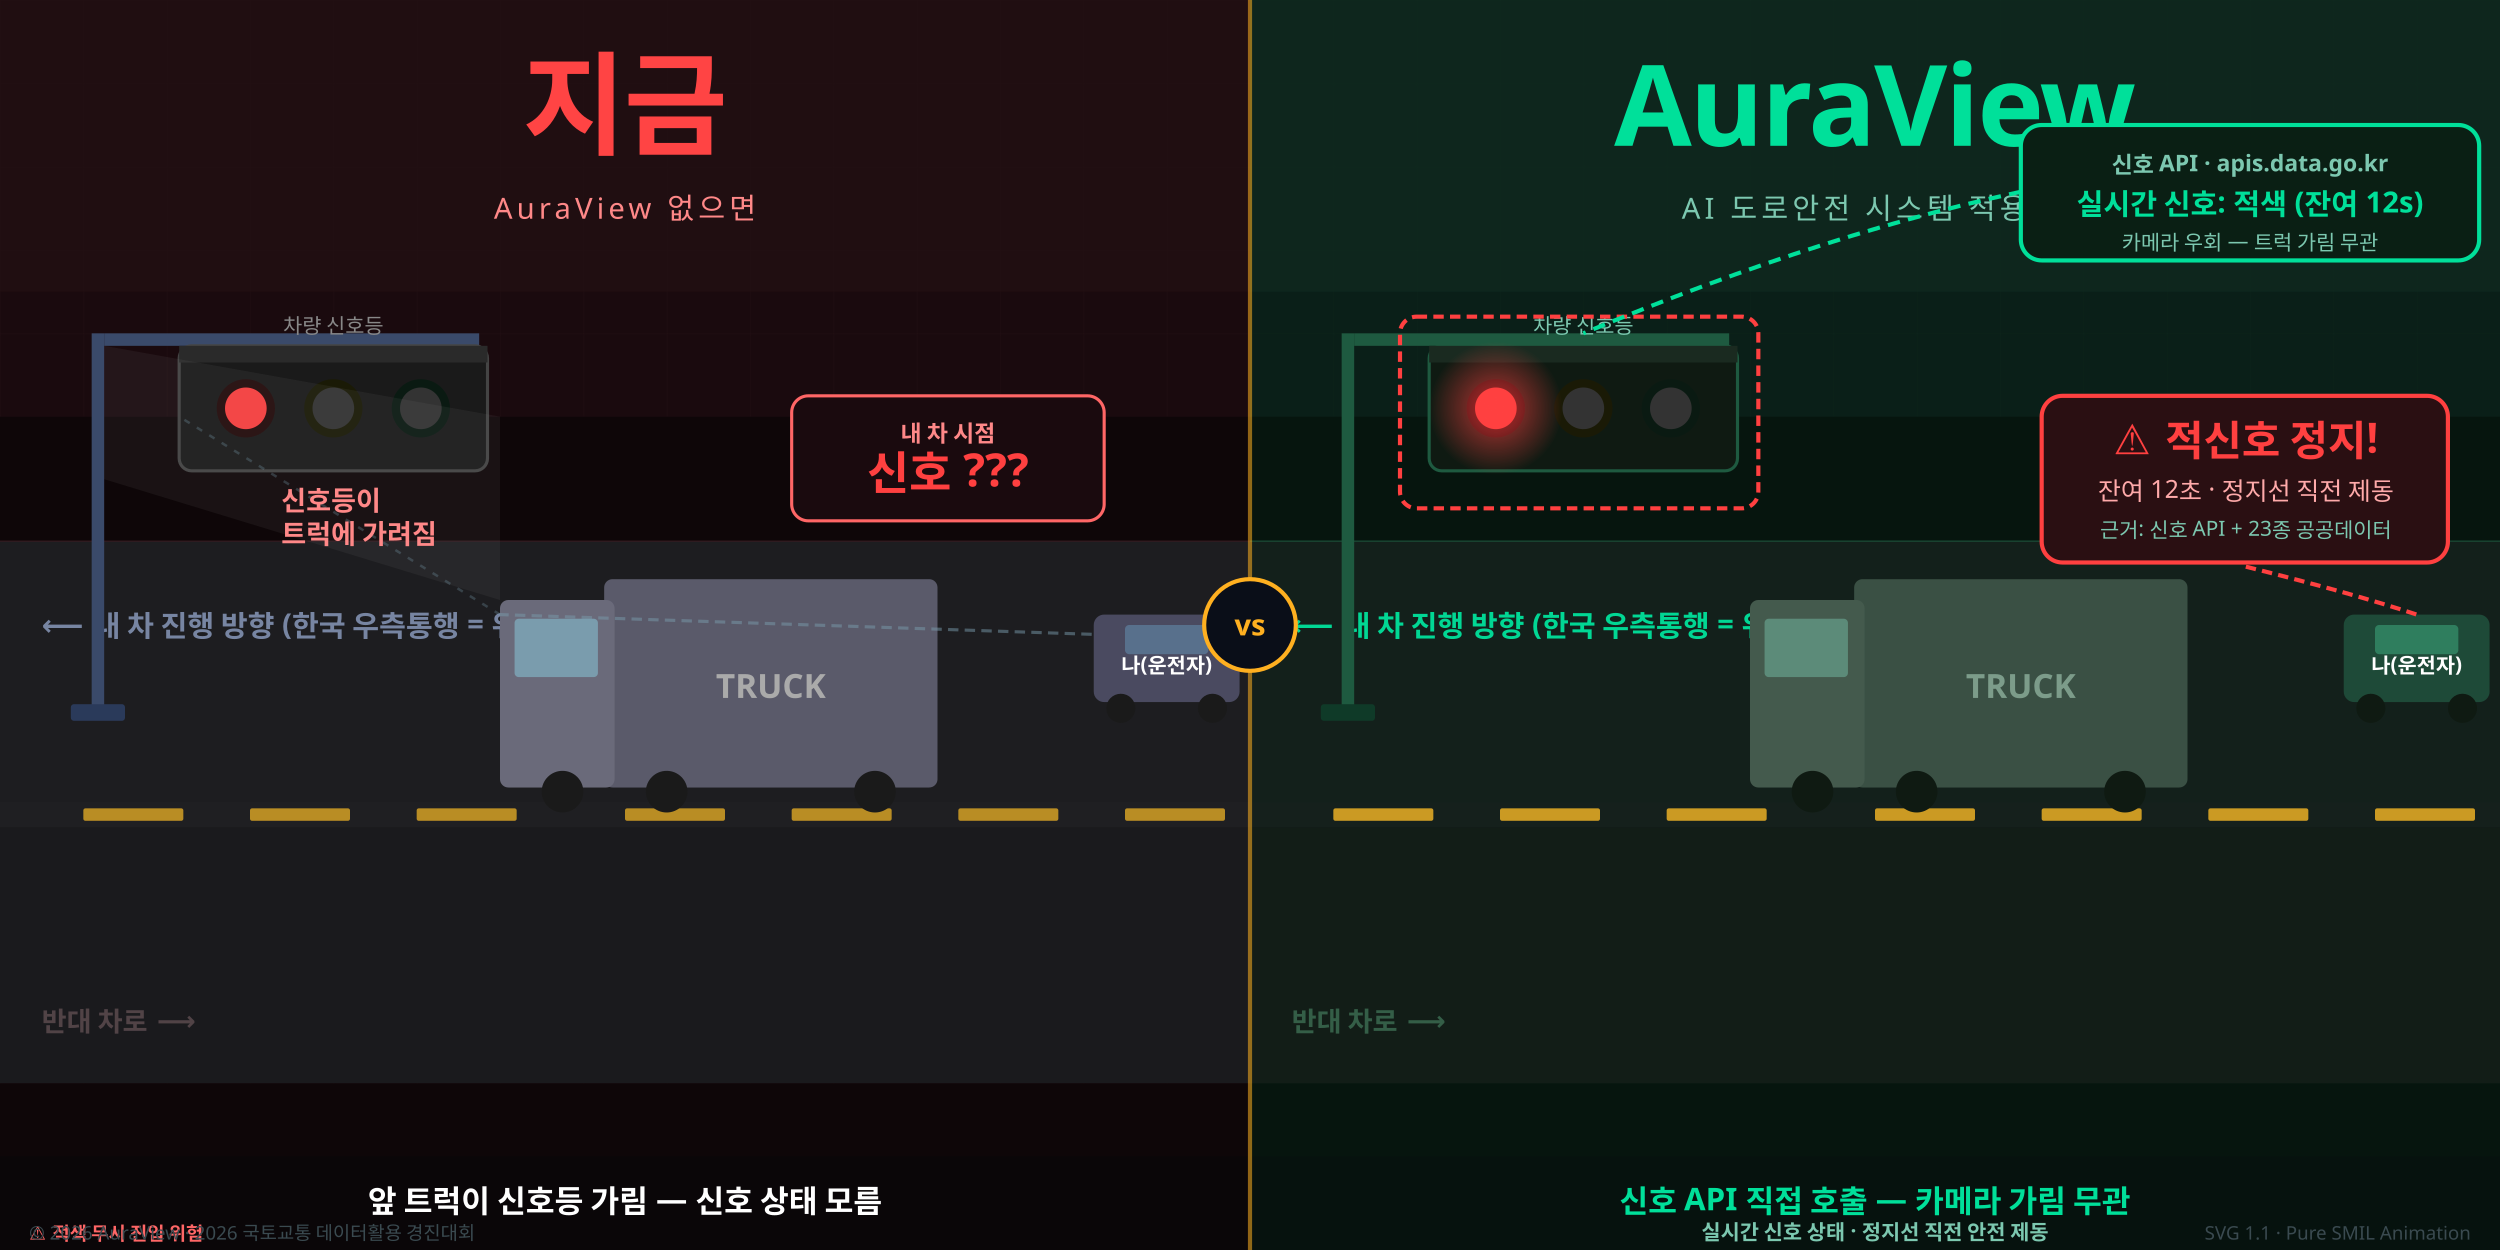
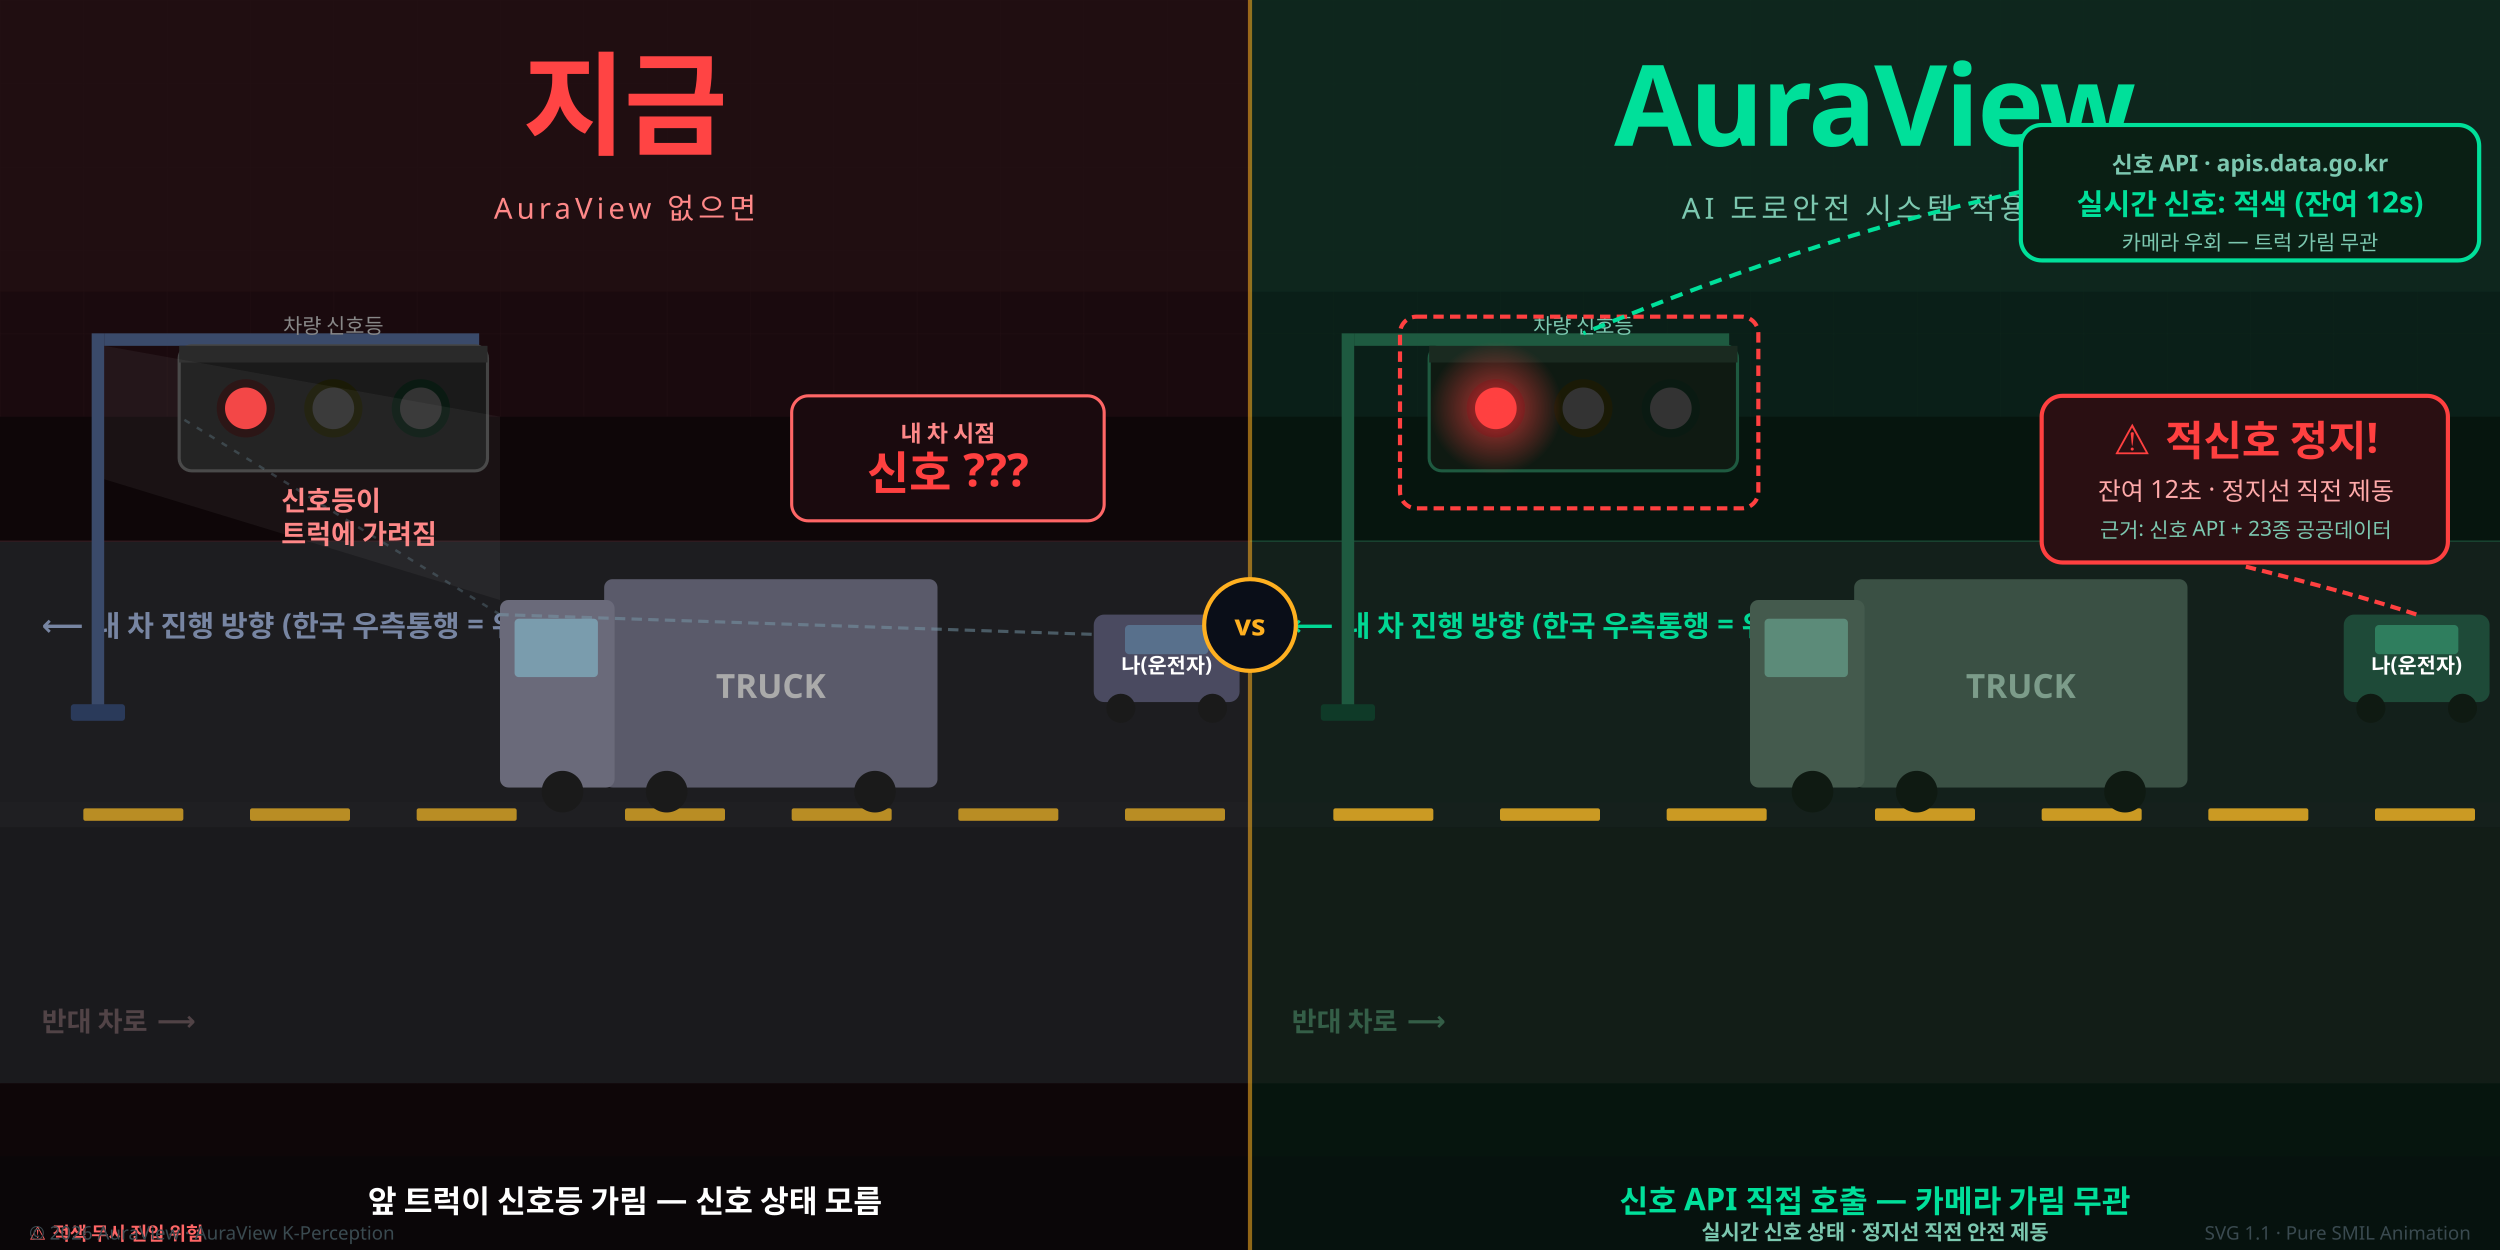
<svg xmlns="http://www.w3.org/2000/svg" viewBox="0 0 1200 600" width="1200" height="600" font-family="'Apple SD Gothic Neo','Malgun Gothic','Noto Sans KR',sans-serif">
  <defs>
    <pattern id="gridL" width="40" height="40" patternUnits="userSpaceOnUse">
      <path d="M40 0 L0 0 0 40" fill="none" stroke="#2A1418" stroke-width="0.4" opacity="0.6" />
    </pattern>
    <pattern id="gridR" width="40" height="40" patternUnits="userSpaceOnUse">
      <path d="M40 0 L0 0 0 40" fill="none" stroke="#0F2A1E" stroke-width="0.4" opacity="0.6" />
    </pattern>
    <radialGradient id="redGlow" cx="50%" cy="50%" r="50%">
      <stop offset="0%" stop-color="#FF4040" stop-opacity="0.7" />
      <stop offset="100%" stop-color="#FF4040" stop-opacity="0" />
    </radialGradient>
    <radialGradient id="greenGlow" cx="50%" cy="50%" r="50%">
      <stop offset="0%" stop-color="#00CC44" stop-opacity="0.9" />
      <stop offset="100%" stop-color="#00CC44" stop-opacity="0" />
    </radialGradient>
  </defs>
  <rect x="0" y="0" width="600" height="600" fill="#1A0A0E" />
  <rect x="0" y="0" width="600" height="600" fill="url(#gridL)" />
  <rect x="0" y="0" width="600" height="140" fill="#220F12" opacity="0.7" />
  <text x="300" y="70" text-anchor="middle" font-size="54" font-weight="900" fill="#FF4444" letter-spacing="-1">지금</text>
  <text x="300" y="105" text-anchor="middle" font-size="14" fill="#FF8888" letter-spacing="2">AuraView 없으면</text>
  <rect x="0" y="200" width="600" height="60" fill="#0E0608" />
  <line x1="0" y1="260" x2="600" y2="260" stroke="#3A1A20" stroke-width="1" />
  <rect x="0" y="260" width="600" height="260" fill="#1F1F22" />
  <rect x="0" y="260" width="600" height="125" fill="#1A1A1D" opacity="0.4" />
  <g fill="#D4A024" opacity="0.85">
    <rect x="40" y="388" width="48" height="6" rx="1" />
    <rect x="120" y="388" width="48" height="6" rx="1" />
    <rect x="200" y="388" width="48" height="6" rx="1" />
    <rect x="300" y="388" width="48" height="6" rx="1" />
    <rect x="380" y="388" width="48" height="6" rx="1" />
    <rect x="460" y="388" width="48" height="6" rx="1" />
    <rect x="540" y="388" width="48" height="6" rx="1" />
  </g>
  <rect x="0" y="397" width="600" height="123" fill="#181819" opacity="0.6" />
  <text x="20" y="305" font-size="14" font-weight="900" fill="#7C8AA8" opacity="0.95">⟵  내 차 진행 방향 (한국 우측통행 = 위 차로)</text>
  <text x="20" y="495" font-size="13" font-weight="800" fill="#5A4A4E" opacity="0.85">반대 차로  ⟶</text>
  <rect x="0" y="520" width="600" height="40" fill="#0E0608" />
  <rect x="44" y="160" width="6" height="180" fill="#3A4A6A" />
  <rect x="34" y="338" width="26" height="8" rx="1.5" fill="#2A3A5A" />
  <rect x="50" y="160" width="180" height="6" fill="#3A4A6A" />
  <rect x="86" y="166" width="148" height="60" rx="6" fill="#1A1A1A" stroke="#444" stroke-width="1.5" />
  <rect x="86" y="166" width="148" height="8" fill="#2A2A2A" />
  <circle cx="118" cy="196" r="14" fill="#220A0A" />
  <circle cx="118" cy="196" r="10" fill="#FF4040" />
  <circle cx="160" cy="196" r="14" fill="#1A1A06" />
  <circle cx="160" cy="196" r="10" fill="#333" />
  <circle cx="202" cy="196" r="14" fill="#0A1A12" />
  <circle cx="202" cy="196" r="10" fill="#333" />
  <text x="160" y="160" text-anchor="middle" font-size="10" fill="#888">차량 신호등</text>
  <g id="truckL">
    <rect x="290" y="278" width="160" height="100" rx="4" fill="#5A5A6A" />
    <rect x="240" y="288" width="55" height="90" rx="4" fill="#6A6A7A" />
    <rect x="247" y="297" width="40" height="28" rx="2" fill="#8ACDDF" opacity="0.5" />
    <circle cx="270" cy="380" r="10" fill="#1A1A1A" />
    <circle cx="320" cy="380" r="10" fill="#1A1A1A" />
    <circle cx="420" cy="380" r="10" fill="#1A1A1A" />
    <text x="370" y="335" text-anchor="middle" font-size="16" fill="#AAAAAA" font-weight="800">TRUCK</text>
  </g>
  <path d="M 240 288 L 50 230 L 50 166 L 240 200 Z" fill="#888888" opacity="0.10" />
  <line x1="540" y1="305" x2="240" y2="295" stroke="#7799AA" stroke-width="1.5" stroke-dasharray="5,3" opacity="0.5" />
  <line x1="240" y1="295" x2="86" y2="200" stroke="#7799AA" stroke-width="1.2" stroke-dasharray="3,4" opacity="0.3" />
  <text x="135" y="245" font-size="13" font-weight="800" fill="#FF8888">신호등이<tspan x="135" dy="16">트럭에 가려짐</tspan>
  </text>
  <rect x="380" y="190" width="150" height="60" rx="8" fill="#1A0A0E" stroke="#FF6666" stroke-width="1.5" />
  <text x="455" y="212" text-anchor="middle" font-size="11" fill="#FF8888" font-weight="700">내 차 시점</text>
  <text x="455" y="235" text-anchor="middle" font-size="22" fill="#FF4040" font-weight="900">신호 ???</text>
  <g id="egoL">
    <rect x="525" y="295" width="70" height="42" rx="5" fill="#4A4A60" />
    <rect x="540" y="300" width="40" height="14" rx="2" fill="#6088AA" opacity="0.6" />
    <circle cx="538" cy="340" r="7" fill="#1A1A1A" />
    <circle cx="582" cy="340" r="7" fill="#1A1A1A" />
    <text x="560" y="323" text-anchor="middle" font-size="10" fill="white" font-weight="800">나(운전자)</text>
  </g>
  <rect x="0" y="555" width="600" height="45" fill="#0A0608" />
  <text x="300" y="582" text-anchor="middle" font-size="15" font-weight="800" fill="#FFFFFF">앞 트럭이 신호등 가림 — 신호 상태 모름</text>
  <text x="14" y="595" font-size="9" fill="#FF6666" font-weight="700">⚠ 적색 무시 진입 위험</text>
  <g id="panelR" transform="translate(600,0)">
    <rect x="0" y="0" width="600" height="600" fill="#0A1F18" />
    <rect x="0" y="0" width="600" height="600" fill="url(#gridR)" />
    <rect x="0" y="0" width="600" height="140" fill="#0F2A20" opacity="0.7" />
    <text x="300" y="70" text-anchor="middle" font-size="54" font-weight="900" fill="#00E09A" letter-spacing="-1">AuraView</text>
    <text x="300" y="105" text-anchor="middle" font-size="14" fill="#7CC8B0" letter-spacing="2">AI 도로안전 시스템 적용 시</text>
    <rect x="0" y="200" width="600" height="60" fill="#06150E" />
    <line x1="0" y1="260" x2="600" y2="260" stroke="#1E5A40" stroke-width="1" />
    <rect x="0" y="260" width="600" height="260" fill="#15201C" />
    <rect x="0" y="260" width="600" height="125" fill="#102018" opacity="0.4" />
    <g fill="#D4A024" opacity="0.95">
      <rect x="40" y="388" width="48" height="6" rx="1" />
      <rect x="120" y="388" width="48" height="6" rx="1" />
      <rect x="200" y="388" width="48" height="6" rx="1" />
      <rect x="300" y="388" width="48" height="6" rx="1" />
      <rect x="380" y="388" width="48" height="6" rx="1" />
      <rect x="460" y="388" width="48" height="6" rx="1" />
      <rect x="540" y="388" width="48" height="6" rx="1" />
    </g>
    <rect x="0" y="397" width="600" height="123" fill="#101A14" opacity="0.6" />
    <text x="20" y="305" font-size="14" font-weight="900" fill="#00E09A" opacity="0.95">⟵  내 차 진행 방향 (한국 우측통행 = 위 차로)</text>
    <text x="20" y="495" font-size="13" font-weight="800" fill="#3A6A50" opacity="0.85">반대 차로  ⟶</text>
    <rect x="0" y="520" width="600" height="40" fill="#06150E" />
    <rect x="44" y="160" width="6" height="180" fill="#1E5A40" />
    <rect x="34" y="338" width="26" height="8" rx="1.5" fill="#0F3A28" />
    <rect x="50" y="160" width="180" height="6" fill="#1E5A40" />
    <rect x="86" y="166" width="148" height="60" rx="6" fill="#0F1A12" stroke="#1E5A40" stroke-width="1.5" />
    <rect x="86" y="166" width="148" height="8" fill="#1A2A20" />
    <circle cx="118" cy="196" r="14" fill="#220A0A" />
    <circle cx="118" cy="196" r="10" fill="#FF4040">
      <animate attributeName="opacity" values="0.7;1;0.7" dur="1.4s" repeatCount="indefinite" />
    </circle>
    <circle cx="160" cy="196" r="14" fill="#1A1A06" />
    <circle cx="160" cy="196" r="10" fill="#333" />
    <circle cx="202" cy="196" r="14" fill="#0A1A12" />
    <circle cx="202" cy="196" r="10" fill="#333" />
    <text x="160" y="160" text-anchor="middle" font-size="10" fill="#7CC8B0">차량 신호등</text>
    <g id="truckR">
      <rect x="290" y="278" width="160" height="100" rx="4" fill="#3A5044" />
      <rect x="240" y="288" width="55" height="90" rx="4" fill="#445A4D" />
      <rect x="247" y="297" width="40" height="28" rx="2" fill="#7AC8B0" opacity="0.45" />
      <circle cx="270" cy="380" r="10" fill="#0F1A12" />
      <circle cx="320" cy="380" r="10" fill="#0F1A12" />
      <circle cx="420" cy="380" r="10" fill="#0F1A12" />
      <text x="370" y="335" text-anchor="middle" font-size="16" fill="#7C9C8A" font-weight="800">TRUCK</text>
    </g>
    <circle cx="118" cy="196" r="32" fill="url(#redGlow)" />
    <rect x="72" y="152" width="172" height="92" rx="8" fill="none" stroke="#FF4040" stroke-width="2" stroke-dasharray="5,3">
      <animate attributeName="stroke-opacity" values="0.6;1;0.6" dur="1.3s" repeatCount="indefinite" />
    </rect>
    <path d="M 380 90 Q 280 110 160 160" stroke="#00E09A" stroke-width="2" fill="none" stroke-dasharray="6,4">
      <animate attributeName="stroke-dashoffset" values="0;-20" dur="0.9s" repeatCount="indefinite" />
    </path>
    <rect x="370" y="60" width="220" height="65" rx="10" fill="#0A1F14" stroke="#00E09A" stroke-width="2" />
    <text x="480" y="83" text-anchor="middle" font-size="11" fill="#7CC8B0" font-weight="700">신호 API · apis.data.go.kr</text>
    <text x="480" y="103" text-anchor="middle" font-size="14" fill="#00E09A" font-weight="900">실시간 신호: 적색 (잔여 12s)</text>
    <text x="480" y="120" text-anchor="middle" font-size="10" fill="#7CC8B0">카메라 우회 — 트럭 가림 무관</text>
    <rect x="380" y="190" width="195" height="80" rx="10" fill="#2A0F12" stroke="#FF4040" stroke-width="2">
      <animate attributeName="stroke-opacity" values="0.7;1;0.7" dur="1.2s" repeatCount="indefinite" />
    </rect>
    <text x="478" y="218" text-anchor="middle" font-size="20" font-weight="900" fill="#FF4040">⚠  적신호 정지!</text>
    <text x="478" y="240" text-anchor="middle" font-size="12" fill="#FFAAAA">잔여 12초 · 정지선 직전 제동</text>
    <text x="478" y="258" text-anchor="middle" font-size="10" fill="#7CC8B0">근거: 신호 API + 23종 공공데이터</text>
    <g id="egoR">
      <rect x="525" y="295" width="70" height="42" rx="5" fill="#1E4A38" />
      <rect x="540" y="300" width="40" height="14" rx="2" fill="#3AA078" opacity="0.6" />
      <circle cx="538" cy="340" r="7" fill="#0F1A12" />
      <circle cx="582" cy="340" r="7" fill="#0F1A12" />
      <text x="560" y="323" text-anchor="middle" font-size="10" fill="white" font-weight="800">나(운전자)</text>
    </g>
    <path d="M 478 272 Q 530 285 560 295" stroke="#FF4040" stroke-width="2" fill="none" stroke-dasharray="5,3">
      <animate attributeName="stroke-dashoffset" values="0;-16" dur="0.7s" repeatCount="indefinite" />
    </path>
    <rect x="0" y="555" width="600" height="45" fill="#06120E" />
    <text x="300" y="582" text-anchor="middle" font-size="15" font-weight="800" fill="#00E09A">신호 API 직접 호출 — 카메라 가림 무관</text>
    <text x="300" y="595" text-anchor="middle" font-size="10" fill="#7CC8B0" font-weight="700">실시간 신호 상태 · 정지선 직전 안전 제동</text>
  </g>
  <line x1="600" y1="0" x2="600" y2="600" stroke="#FFB020" stroke-width="2" opacity="0.55" />
  <circle cx="600" cy="300" r="22" fill="#0A0E18" stroke="#FFB020" stroke-width="2" />
  <text x="600" y="305" text-anchor="middle" font-size="14" font-weight="900" fill="#FFB020">vs</text>
-   <text x="14" y="595" font-size="9" fill="#3A4A50">© 2026 AuraView · 2026 국토교통 데이터활용 경진대회</text>
+   <text x="14" y="595" font-size="9" fill="#3A4A50">© 2026 AuraView · AuraView K-Perception</text>
  <text x="1186" y="595" text-anchor="end" font-size="9" fill="#3A4A50">SVG 1.1 · Pure SMIL Animation</text>
</svg>
